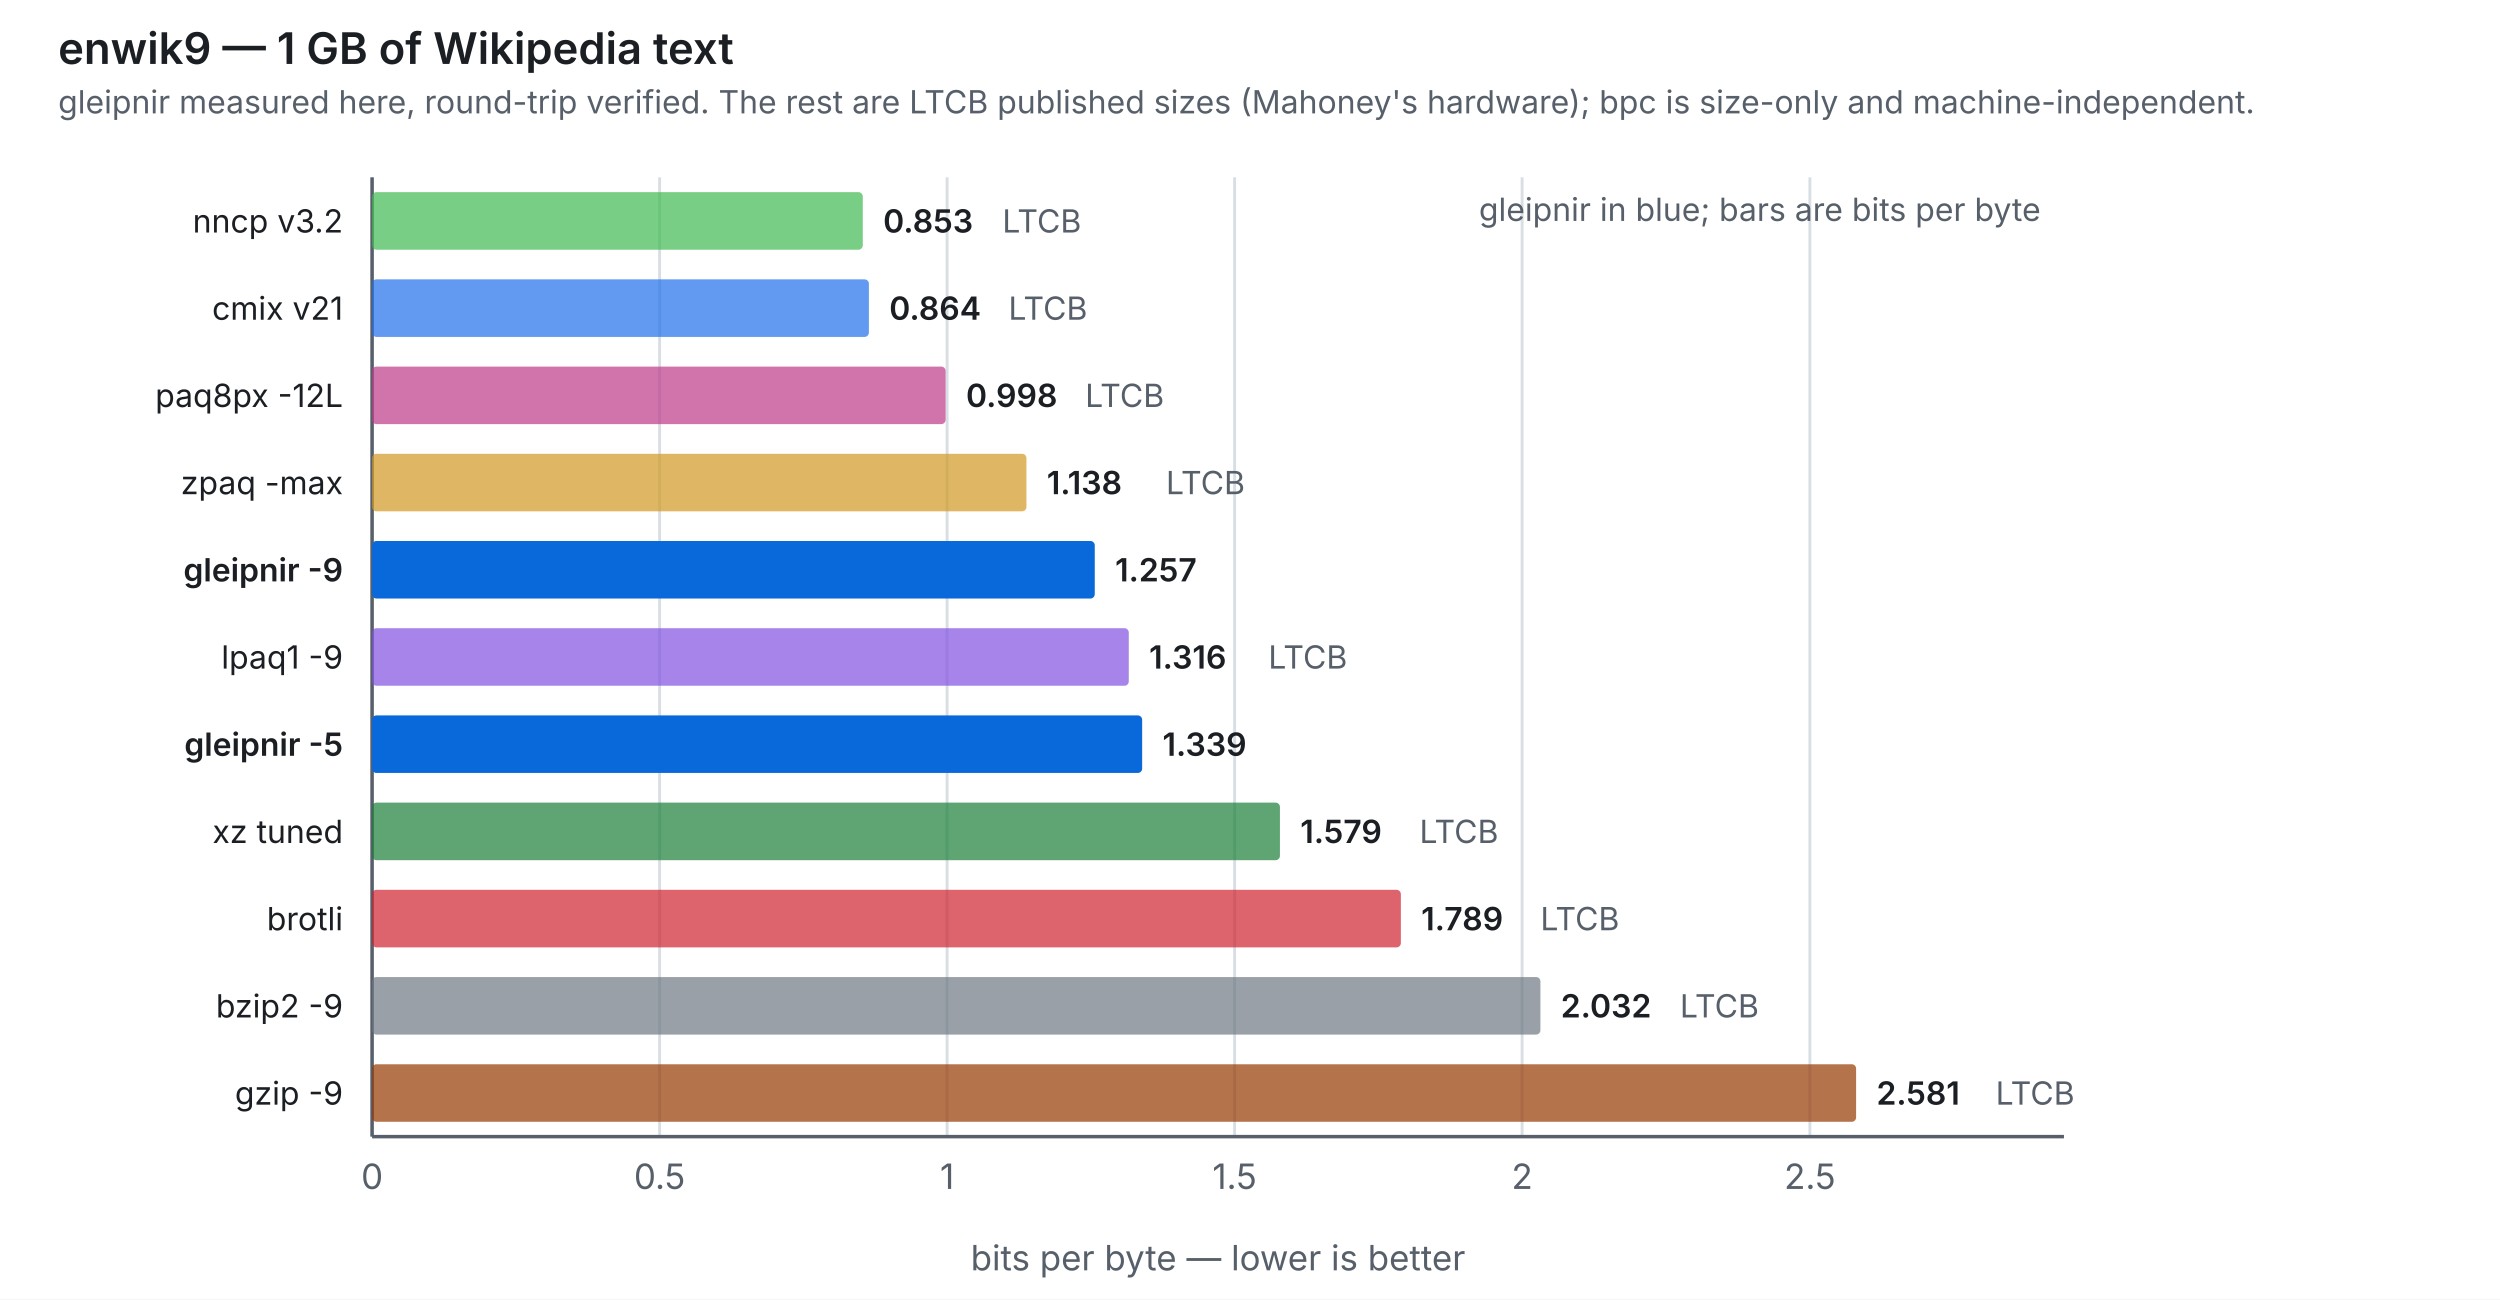
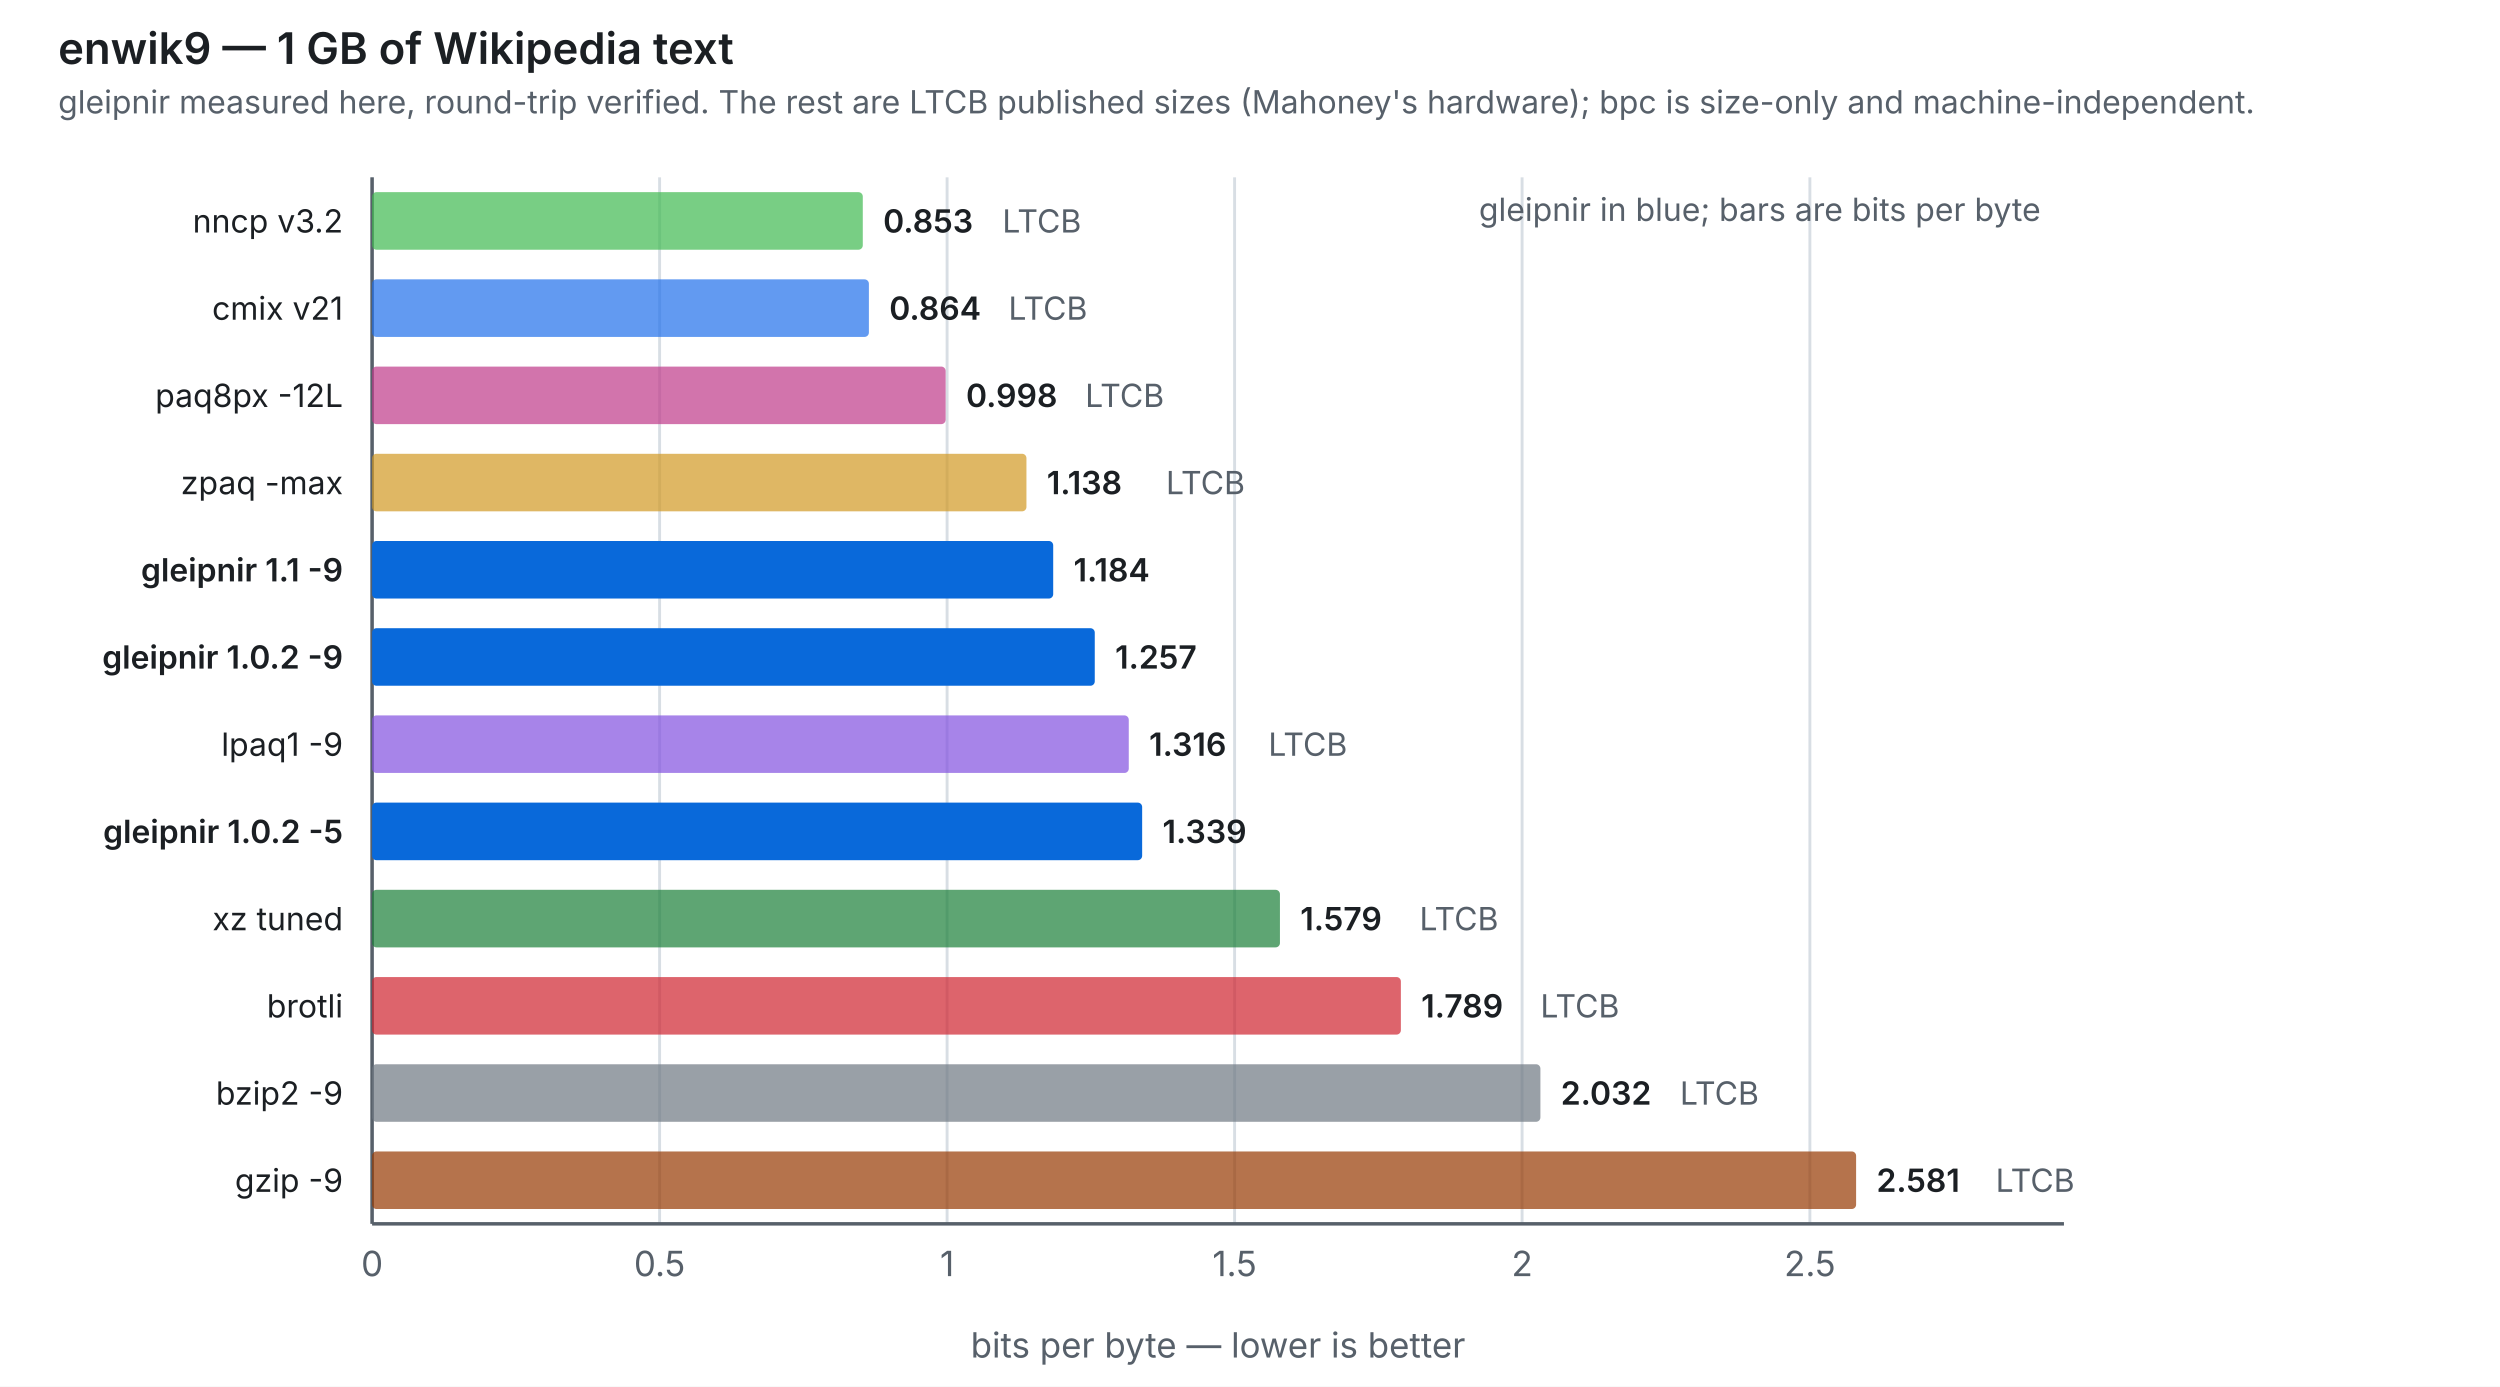
- <svg xmlns="http://www.w3.org/2000/svg" width="860" height="447" viewBox="0 0 860 447" font-family="system-ui">
+ <svg xmlns="http://www.w3.org/2000/svg" width="860" height="477" viewBox="0 0 860 477" font-family="system-ui">
  <style>
  .bg   { fill: #ffffff; }
  .fg   { fill: #1b1f23; }
  .grid { stroke: #d8dee4; stroke-width: 1; }
  .axis { stroke: #57606a; stroke-width: 1.2; }
  .lbl  { fill: #57606a; font: 12px system-ui, -apple-system, Segoe UI, sans-serif; }
  .ttl  { fill: #1b1f23; font: 600 15px system-ui, -apple-system, Segoe UI, sans-serif; }
  .sub  { fill: #57606a; font: 11px system-ui, -apple-system, Segoe UI, sans-serif; }
  .tag  { fill: #1b1f23; font: 11px system-ui, -apple-system, Segoe UI, sans-serif; }
  .tagb { fill: #1b1f23; font: 600 11px system-ui, -apple-system, Segoe UI, sans-serif; }
  .gen  { stroke: #0969da; fill: #0969da; }
  .genl { stroke: #0969da; stroke-width: 2.2; fill: none; }
  .oldl { stroke: #8c959f; stroke-width: 2; fill: none; stroke-dasharray: 5 4; }
  .oldd { stroke: #8c959f; fill: none; stroke-width: 2; }
  @media (prefers-color-scheme: dark) {
    .bg   { fill: #0d1117; }
    .fg   { fill: #e6edf3; }
    .grid { stroke: #30363d; }
    .axis { stroke: #8b949e; }
    .lbl  { fill: #8b949e; }
    .ttl  { fill: #e6edf3; }
    .sub  { fill: #8b949e; }
    .tag  { fill: #e6edf3; }
    .tagb { fill: #e6edf3; }
    .gen  { stroke: #58a6ff; fill: #58a6ff; }
    .genl { stroke: #58a6ff; }
    .oldl { stroke: #6e7681; }
    .oldd { stroke: #6e7681; }
  }
</style>
-   <rect class="bg" width="860" height="447" />
+   <rect class="bg" width="860" height="477" />
  <text class="ttl" x="20" y="22">enwik9 — 1 GB of Wikipedia text</text>
  <text class="sub" x="20" y="39">gleipnir measured here, round-trip verified. The rest are LTCB published sizes (Mahoney's hardware); bpc is size-only and machine-independent.</text>
-   <text class="lbl" x="419.0" y="437" text-anchor="middle">bits per byte — lower is better</text>
-   <text class="lbl" x="14" y="226.0" text-anchor="middle" transform="rotate(-90 14 226.0)" />
-   <line class="grid" x1="128.0" y1="61" x2="128.0" y2="391" />
-   <text class="lbl" x="128.0" y="409" text-anchor="middle">0</text>
-   <line class="grid" x1="226.9" y1="61" x2="226.9" y2="391" />
-   <text class="lbl" x="226.9" y="409" text-anchor="middle">0.5</text>
-   <line class="grid" x1="325.8" y1="61" x2="325.8" y2="391" />
-   <text class="lbl" x="325.8" y="409" text-anchor="middle">1</text>
-   <line class="grid" x1="424.7" y1="61" x2="424.7" y2="391" />
-   <text class="lbl" x="424.7" y="409" text-anchor="middle">1.5</text>
-   <line class="grid" x1="523.6" y1="61" x2="523.6" y2="391" />
-   <text class="lbl" x="523.6" y="409" text-anchor="middle">2</text>
-   <line class="grid" x1="622.6" y1="61" x2="622.6" y2="391" />
-   <text class="lbl" x="622.6" y="409" text-anchor="middle">2.5</text>
-   <line class="axis" x1="128" y1="61" x2="128" y2="391" />
-   <line class="axis" x1="128" y1="391" x2="710" y2="391" />
+   <text class="lbl" x="419.0" y="467" text-anchor="middle">bits per byte — lower is better</text>
+   <text class="lbl" x="14" y="241.0" text-anchor="middle" transform="rotate(-90 14 241.0)" />
+   <line class="grid" x1="128.0" y1="61" x2="128.0" y2="421" />
+   <text class="lbl" x="128.0" y="439" text-anchor="middle">0</text>
+   <line class="grid" x1="226.9" y1="61" x2="226.9" y2="421" />
+   <text class="lbl" x="226.9" y="439" text-anchor="middle">0.5</text>
+   <line class="grid" x1="325.8" y1="61" x2="325.8" y2="421" />
+   <text class="lbl" x="325.8" y="439" text-anchor="middle">1</text>
+   <line class="grid" x1="424.7" y1="61" x2="424.7" y2="421" />
+   <text class="lbl" x="424.7" y="439" text-anchor="middle">1.5</text>
+   <line class="grid" x1="523.6" y1="61" x2="523.6" y2="421" />
+   <text class="lbl" x="523.6" y="439" text-anchor="middle">2</text>
+   <line class="grid" x1="622.6" y1="61" x2="622.6" y2="421" />
+   <text class="lbl" x="622.6" y="439" text-anchor="middle">2.5</text>
+   <line class="axis" x1="128" y1="61" x2="128" y2="421" />
+   <line class="axis" x1="128" y1="421" x2="710" y2="421" />
  <rect x="128.0" y="66.1" width="168.8" height="19.8" fill="#3fb950" opacity="0.7" rx="1.5" />
  <text class="tag" x="118.0" y="80.0" text-anchor="end">nncp v3.2</text>
  <text class="tagb" x="303.8" y="80.0" text-anchor="start" fill="#3fb950">0.853</text>
  <text class="sub" x="344.8" y="80.0" text-anchor="start">LTCB</text>
  <rect x="128.0" y="96.1" width="170.9" height="19.8" fill="#1f6feb" opacity="0.7" rx="1.5" />
  <text class="tag" x="118.0" y="110.0" text-anchor="end">cmix v21</text>
  <text class="tagb" x="305.9" y="110.0" text-anchor="start" fill="#1f6feb">0.864</text>
  <text class="sub" x="346.9" y="110.0" text-anchor="start">LTCB</text>
  <rect x="128.0" y="126.1" width="197.3" height="19.8" fill="#bf3989" opacity="0.7" rx="1.5" />
  <text class="tag" x="118.0" y="140.0" text-anchor="end">paq8px -12L</text>
  <text class="tagb" x="332.3" y="140.0" text-anchor="start" fill="#bf3989">0.998</text>
  <text class="sub" x="373.3" y="140.0" text-anchor="start">LTCB</text>
  <rect x="128.0" y="156.1" width="225.1" height="19.8" fill="#d29922" opacity="0.7" rx="1.5" />
  <text class="tag" x="118.0" y="170.0" text-anchor="end">zpaq -max</text>
  <text class="tagb" x="360.1" y="170.0" text-anchor="start" fill="#d29922">1.138</text>
  <text class="sub" x="401.1" y="170.0" text-anchor="start">LTCB</text>
-   <rect x="128.0" y="186.1" width="248.6" height="19.8" fill="#0969da" opacity="1.0" rx="1.5" />
-   <text class="tagb" x="118.0" y="200.0" text-anchor="end" fill="#0969da">gleipnir -9</text>
-   <text class="tagb" x="383.6" y="200.0" text-anchor="start" fill="#0969da">1.257</text>
-   <rect x="128.0" y="216.1" width="260.3" height="19.8" fill="#8250df" opacity="0.7" rx="1.5" />
-   <text class="tag" x="118.0" y="230.0" text-anchor="end">lpaq1 -9</text>
-   <text class="tagb" x="395.3" y="230.0" text-anchor="start" fill="#8250df">1.316</text>
-   <text class="sub" x="436.3" y="230.0" text-anchor="start">LTCB</text>
-   <rect x="128.0" y="246.1" width="264.9" height="19.8" fill="#0969da" opacity="1.0" rx="1.5" />
-   <text class="tagb" x="118.0" y="260.0" text-anchor="end" fill="#0969da">gleipnir -5</text>
-   <text class="tagb" x="399.9" y="260.0" text-anchor="start" fill="#0969da">1.339</text>
-   <rect x="128.0" y="276.1" width="312.3" height="19.8" fill="#1a7f37" opacity="0.7" rx="1.5" />
-   <text class="tag" x="118.0" y="290.0" text-anchor="end">xz tuned</text>
-   <text class="tagb" x="447.3" y="290.0" text-anchor="start" fill="#1a7f37">1.579</text>
-   <text class="sub" x="488.3" y="290.0" text-anchor="start">LTCB</text>
-   <rect x="128.0" y="306.1" width="353.9" height="19.8" fill="#cf222e" opacity="0.7" rx="1.5" />
-   <text class="tag" x="118.0" y="320.0" text-anchor="end">brotli</text>
-   <text class="tagb" x="488.9" y="320.0" text-anchor="start" fill="#cf222e">1.789</text>
-   <text class="sub" x="529.9" y="320.0" text-anchor="start">LTCB</text>
-   <rect x="128.0" y="336.1" width="401.9" height="19.8" fill="#6e7781" opacity="0.7" rx="1.5" />
-   <text class="tag" x="118.0" y="350.0" text-anchor="end">bzip2 -9</text>
-   <text class="tagb" x="536.9" y="350.0" text-anchor="start" fill="#6e7781">2.032</text>
-   <text class="sub" x="577.9" y="350.0" text-anchor="start">LTCB</text>
-   <rect x="128.0" y="366.1" width="510.5" height="19.8" fill="#953800" opacity="0.7" rx="1.5" />
-   <text class="tag" x="118.0" y="380.0" text-anchor="end">gzip -9</text>
-   <text class="tagb" x="645.5" y="380.0" text-anchor="start" fill="#953800">2.581</text>
-   <text class="sub" x="686.5" y="380.0" text-anchor="start">LTCB</text>
+   <rect x="128.0" y="186.1" width="234.3" height="19.8" fill="#0969da" opacity="1.0" rx="1.5" />
+   <text class="tagb" x="118.0" y="200.0" text-anchor="end" fill="#0969da">gleipnir 1.1 -9</text>
+   <text class="tagb" x="369.3" y="200.0" text-anchor="start" fill="#0969da">1.184</text>
+   <rect x="128.0" y="216.1" width="248.6" height="19.8" fill="#0969da" opacity="1.0" rx="1.5" />
+   <text class="tagb" x="118.0" y="230.0" text-anchor="end" fill="#0969da">gleipnir 1.0.2 -9</text>
+   <text class="tagb" x="383.6" y="230.0" text-anchor="start" fill="#0969da">1.257</text>
+   <rect x="128.0" y="246.1" width="260.3" height="19.8" fill="#8250df" opacity="0.7" rx="1.5" />
+   <text class="tag" x="118.0" y="260.0" text-anchor="end">lpaq1 -9</text>
+   <text class="tagb" x="395.3" y="260.0" text-anchor="start" fill="#8250df">1.316</text>
+   <text class="sub" x="436.3" y="260.0" text-anchor="start">LTCB</text>
+   <rect x="128.0" y="276.1" width="264.9" height="19.8" fill="#0969da" opacity="1.0" rx="1.5" />
+   <text class="tagb" x="118.0" y="290.0" text-anchor="end" fill="#0969da">gleipnir 1.0.2 -5</text>
+   <text class="tagb" x="399.9" y="290.0" text-anchor="start" fill="#0969da">1.339</text>
+   <rect x="128.0" y="306.1" width="312.3" height="19.8" fill="#1a7f37" opacity="0.7" rx="1.5" />
+   <text class="tag" x="118.0" y="320.0" text-anchor="end">xz tuned</text>
+   <text class="tagb" x="447.3" y="320.0" text-anchor="start" fill="#1a7f37">1.579</text>
+   <text class="sub" x="488.3" y="320.0" text-anchor="start">LTCB</text>
+   <rect x="128.0" y="336.1" width="353.9" height="19.8" fill="#cf222e" opacity="0.7" rx="1.5" />
+   <text class="tag" x="118.0" y="350.0" text-anchor="end">brotli</text>
+   <text class="tagb" x="488.9" y="350.0" text-anchor="start" fill="#cf222e">1.789</text>
+   <text class="sub" x="529.9" y="350.0" text-anchor="start">LTCB</text>
+   <rect x="128.0" y="366.1" width="401.9" height="19.8" fill="#6e7781" opacity="0.7" rx="1.5" />
+   <text class="tag" x="118.0" y="380.0" text-anchor="end">bzip2 -9</text>
+   <text class="tagb" x="536.9" y="380.0" text-anchor="start" fill="#6e7781">2.032</text>
+   <text class="sub" x="577.9" y="380.0" text-anchor="start">LTCB</text>
+   <rect x="128.0" y="396.1" width="510.5" height="19.8" fill="#953800" opacity="0.7" rx="1.5" />
+   <text class="tag" x="118.0" y="410.0" text-anchor="end">gzip -9</text>
+   <text class="tagb" x="645.5" y="410.0" text-anchor="start" fill="#953800">2.581</text>
+   <text class="sub" x="686.5" y="410.0" text-anchor="start">LTCB</text>
  <text class="sub" x="702.0" y="76.0" text-anchor="end">gleipnir in blue; bars are bits per byte</text>
</svg>
